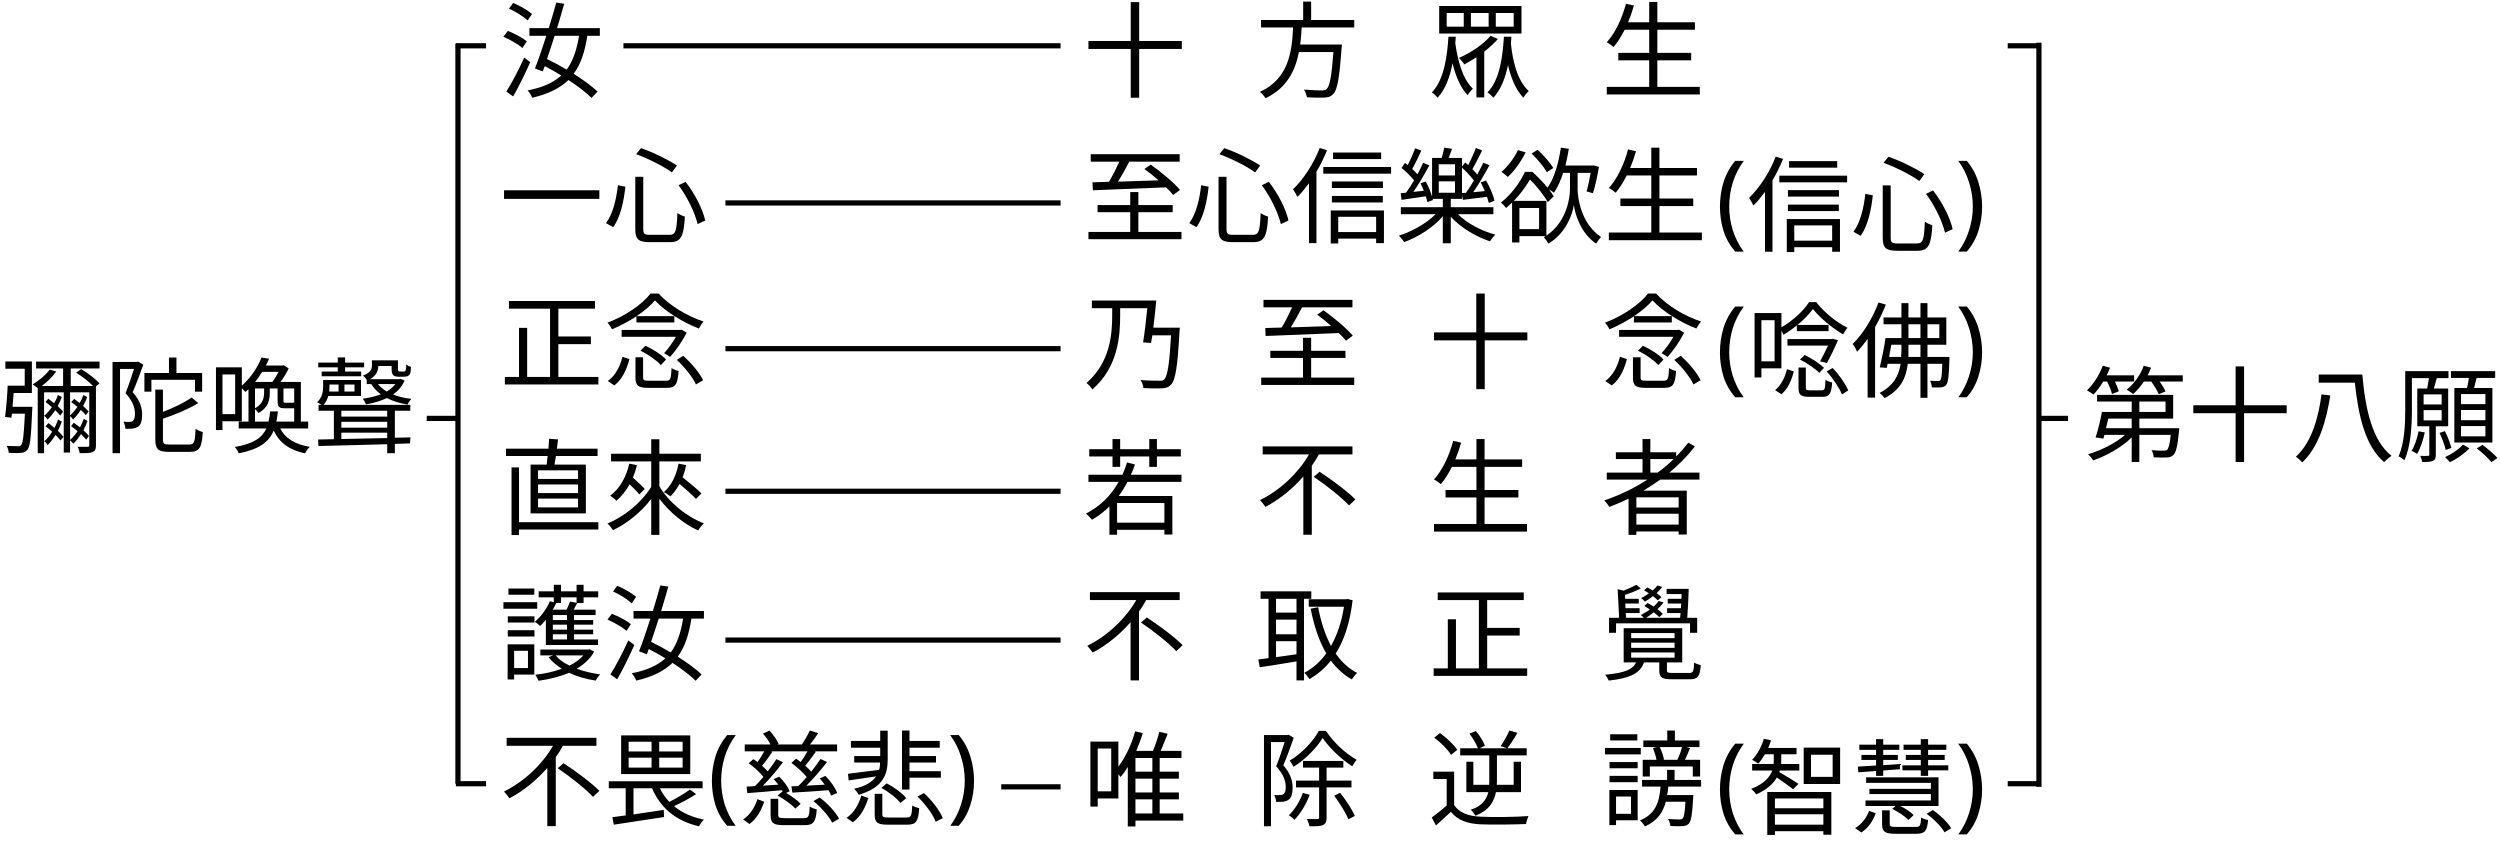
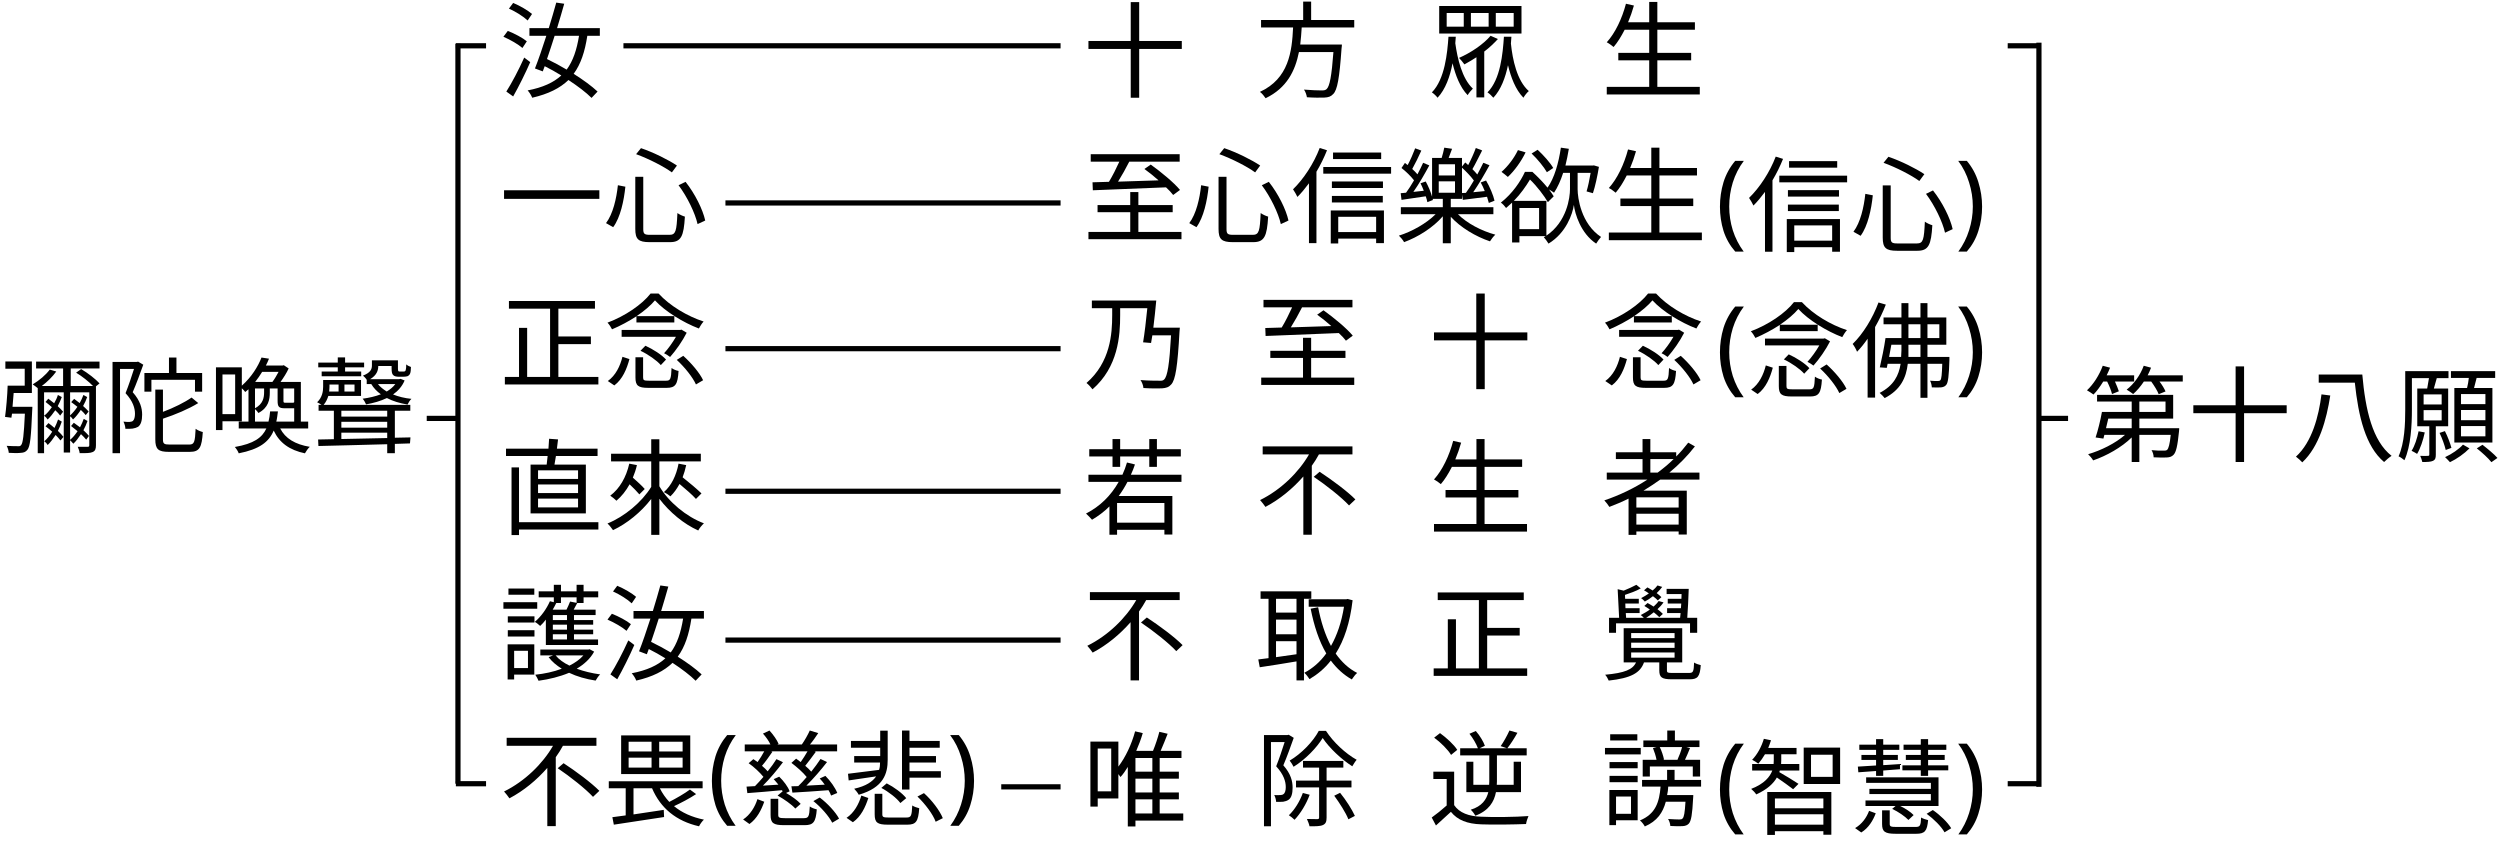
<svg xmlns="http://www.w3.org/2000/svg" version="1.1" baseProfile="tiny" id="圖層_1" x="0px" y="0px" viewBox="0 0 240.2 80.9" overflow="scroll" xml:space="preserve">
  <g>
    <text transform="matrix(1 0 0 1 5.245209e-05 42.7434)" font-family="KaiTi" font-size="10px">彌陀喚聲</text>
    <text transform="matrix(1 0 0 1 47.9922 8.5938)" font-family="KaiTi" font-size="10px">汝</text>
    <text transform="matrix(1 0 0 1 47.9922 22.5938)" font-family="KaiTi" font-size="10px">一心</text>
    <text transform="matrix(1 0 0 1 47.9922 36.5938)" font-family="KaiTi" font-size="10px">正念</text>
    <text transform="matrix(1 0 0 1 47.9922 50.5938)" font-family="KaiTi" font-size="10px">直來</text>
    <text transform="matrix(1 0 0 1 47.9922 64.5938)" font-family="KaiTi" font-size="10px">護汝</text>
    <text transform="matrix(1 0 0 1 47.9922 78.5938)" font-family="KaiTi" font-size="10px">不畏(慈悲)</text>
    <text transform="matrix(1 0 0 1 104.0311 8.5938)" font-family="KaiTi" font-size="10px">十</text>
    <text transform="matrix(1 0 0 1 120.6307 8.5938)" font-family="KaiTi" font-size="10px">方</text>
    <text transform="matrix(1 0 0 1 137.2313 8.5938)" font-family="KaiTi" font-size="10px">眾</text>
    <text transform="matrix(1 0 0 1 153.8309 8.5938)" font-family="KaiTi" font-size="10px">生</text>
    <text transform="matrix(1 0 0 1 104.0311 22.5938)" font-family="KaiTi" font-size="10px">至</text>
    <text transform="matrix(1 0 0 1 114.0311 22.5938)" font-family="KaiTi" font-size="10px">心</text>
    <text transform="matrix(1 0 0 1 124.0311 22.5938)" font-family="KaiTi" font-size="10px">信</text>
    <text transform="matrix(1 0 0 1 134.0311 22.5938)" font-family="KaiTi" font-size="10px">樂</text>
    <text transform="matrix(1 0 0 1 144.0311 22.5938)" font-family="KaiTi" font-size="10px">欲</text>
    <text transform="matrix(1 0 0 1 154.0311 22.5938)" font-family="KaiTi" font-size="10px">生</text>
    <text transform="matrix(1 0 0 1 104.0311 36.5938)" font-family="KaiTi" font-size="10px">乃</text>
    <text transform="matrix(1 0 0 1 120.6307 36.5938)" font-family="KaiTi" font-size="10px">至</text>
    <text transform="matrix(1 0 0 1 137.2313 36.5938)" font-family="KaiTi" font-size="10px">十</text>
    <text transform="matrix(1 0 0 1 153.8309 36.5938)" font-family="KaiTi" font-size="10px">念</text>
    <text transform="matrix(1 0 0 1 104.0311 50.5938)" font-family="KaiTi" font-size="10px">若</text>
    <text transform="matrix(1 0 0 1 120.6307 50.5938)" font-family="KaiTi" font-size="10px">不</text>
    <text transform="matrix(1 0 0 1 137.2313 50.5938)" font-family="KaiTi" font-size="10px">生</text>
    <text transform="matrix(1 0 0 1 153.8309 50.5938)" font-family="KaiTi" font-size="10px">者</text>
    <text transform="matrix(1 0 0 1 104.0311 64.5938)" font-family="KaiTi" font-size="10px">不</text>
    <text transform="matrix(1 0 0 1 120.6307 64.5938)" font-family="KaiTi" font-size="10px">取</text>
    <text transform="matrix(1 0 0 1 137.2313 64.5938)" font-family="KaiTi" font-size="10px">正</text>
    <text transform="matrix(1 0 0 1 153.8309 64.5938)" font-family="KaiTi" font-size="10px">覺</text>
    <text transform="matrix(1 0 0 1 104.0311 78.5938)" font-family="KaiTi" font-size="10px">唯</text>
    <text transform="matrix(1 0 0 1 120.6307 78.5938)" font-family="KaiTi" font-size="10px">除</text>
    <text transform="matrix(1 0 0 1 137.2313 78.5938)" font-family="KaiTi" font-size="10px">逆</text>
    <text transform="matrix(1 0 0 1 153.8309 78.5938)" font-family="KaiTi" font-size="10px">謗</text>
    <text transform="matrix(1 0 0 1 200.1887 43.5938)" font-family="KaiTi" font-size="10px">第十八願</text>
    <text transform="matrix(1 0 0 1 164.8462 22.5938)" font-family="KaiTi" font-size="10px">(信心)</text>
-     <text transform="matrix(1 0 0 1 164.8462 36.5938)" font-family="KaiTi" font-size="10px">(唸佛)</text>
+     <text transform="matrix(1 0 0 1 164.8462 36.5938)" font-family="KaiTi" font-size="10px">(念佛)</text>
    <text transform="matrix(1 0 0 1 164.8462 78.5938)" font-family="KaiTi" font-size="10px">(智慧)</text>
    <g>
      <line fill="none" stroke="#000000" stroke-width="0.5" stroke-miterlimit="10" x1="44" y1="4.2" x2="44" y2="75.3" />
      <line fill="none" stroke="#000000" stroke-width="0.5" stroke-miterlimit="10" x1="43.8" y1="4.4" x2="46.7" y2="4.4" />
      <line fill="none" stroke="#000000" stroke-width="0.5" stroke-miterlimit="10" x1="43.8" y1="75.3" x2="46.7" y2="75.3" />
      <line fill="none" stroke="#000000" stroke-width="0.5" stroke-miterlimit="10" x1="41" y1="40.2" x2="43.9" y2="40.2" />
    </g>
    <line fill="none" stroke="#000000" stroke-width="0.5" stroke-miterlimit="10" x1="195.9" y1="4.1" x2="195.9" y2="75.6" />
    <line fill="none" stroke="#000000" stroke-width="0.5" stroke-miterlimit="10" x1="192.9" y1="4.4" x2="195.8" y2="4.4" />
    <line fill="none" stroke="#000000" stroke-width="0.5" stroke-miterlimit="10" x1="192.9" y1="75.3" x2="195.8" y2="75.3" />
    <line fill="none" stroke="#000000" stroke-width="0.5" stroke-miterlimit="10" x1="195.8" y1="40.2" x2="198.7" y2="40.2" />
    <line fill="none" stroke="#000000" stroke-width="0.5" stroke-miterlimit="10" x1="96.2" y1="75.6" x2="101.9" y2="75.6" />
    <line fill="none" stroke="#000000" stroke-width="0.5" stroke-miterlimit="10" x1="59.9" y1="4.4" x2="101.9" y2="4.4" />
    <line fill="none" stroke="#000000" stroke-width="0.5" stroke-miterlimit="10" x1="69.7" y1="19.5" x2="101.9" y2="19.5" />
    <line fill="none" stroke="#000000" stroke-width="0.5" stroke-miterlimit="10" x1="69.7" y1="33.5" x2="101.9" y2="33.5" />
    <line fill="none" stroke="#000000" stroke-width="0.5" stroke-miterlimit="10" x1="69.7" y1="47.2" x2="101.9" y2="47.2" />
    <line fill="none" stroke="#000000" stroke-width="0.5" stroke-miterlimit="10" x1="69.7" y1="61.5" x2="101.9" y2="61.5" />
  </g>
</svg>
